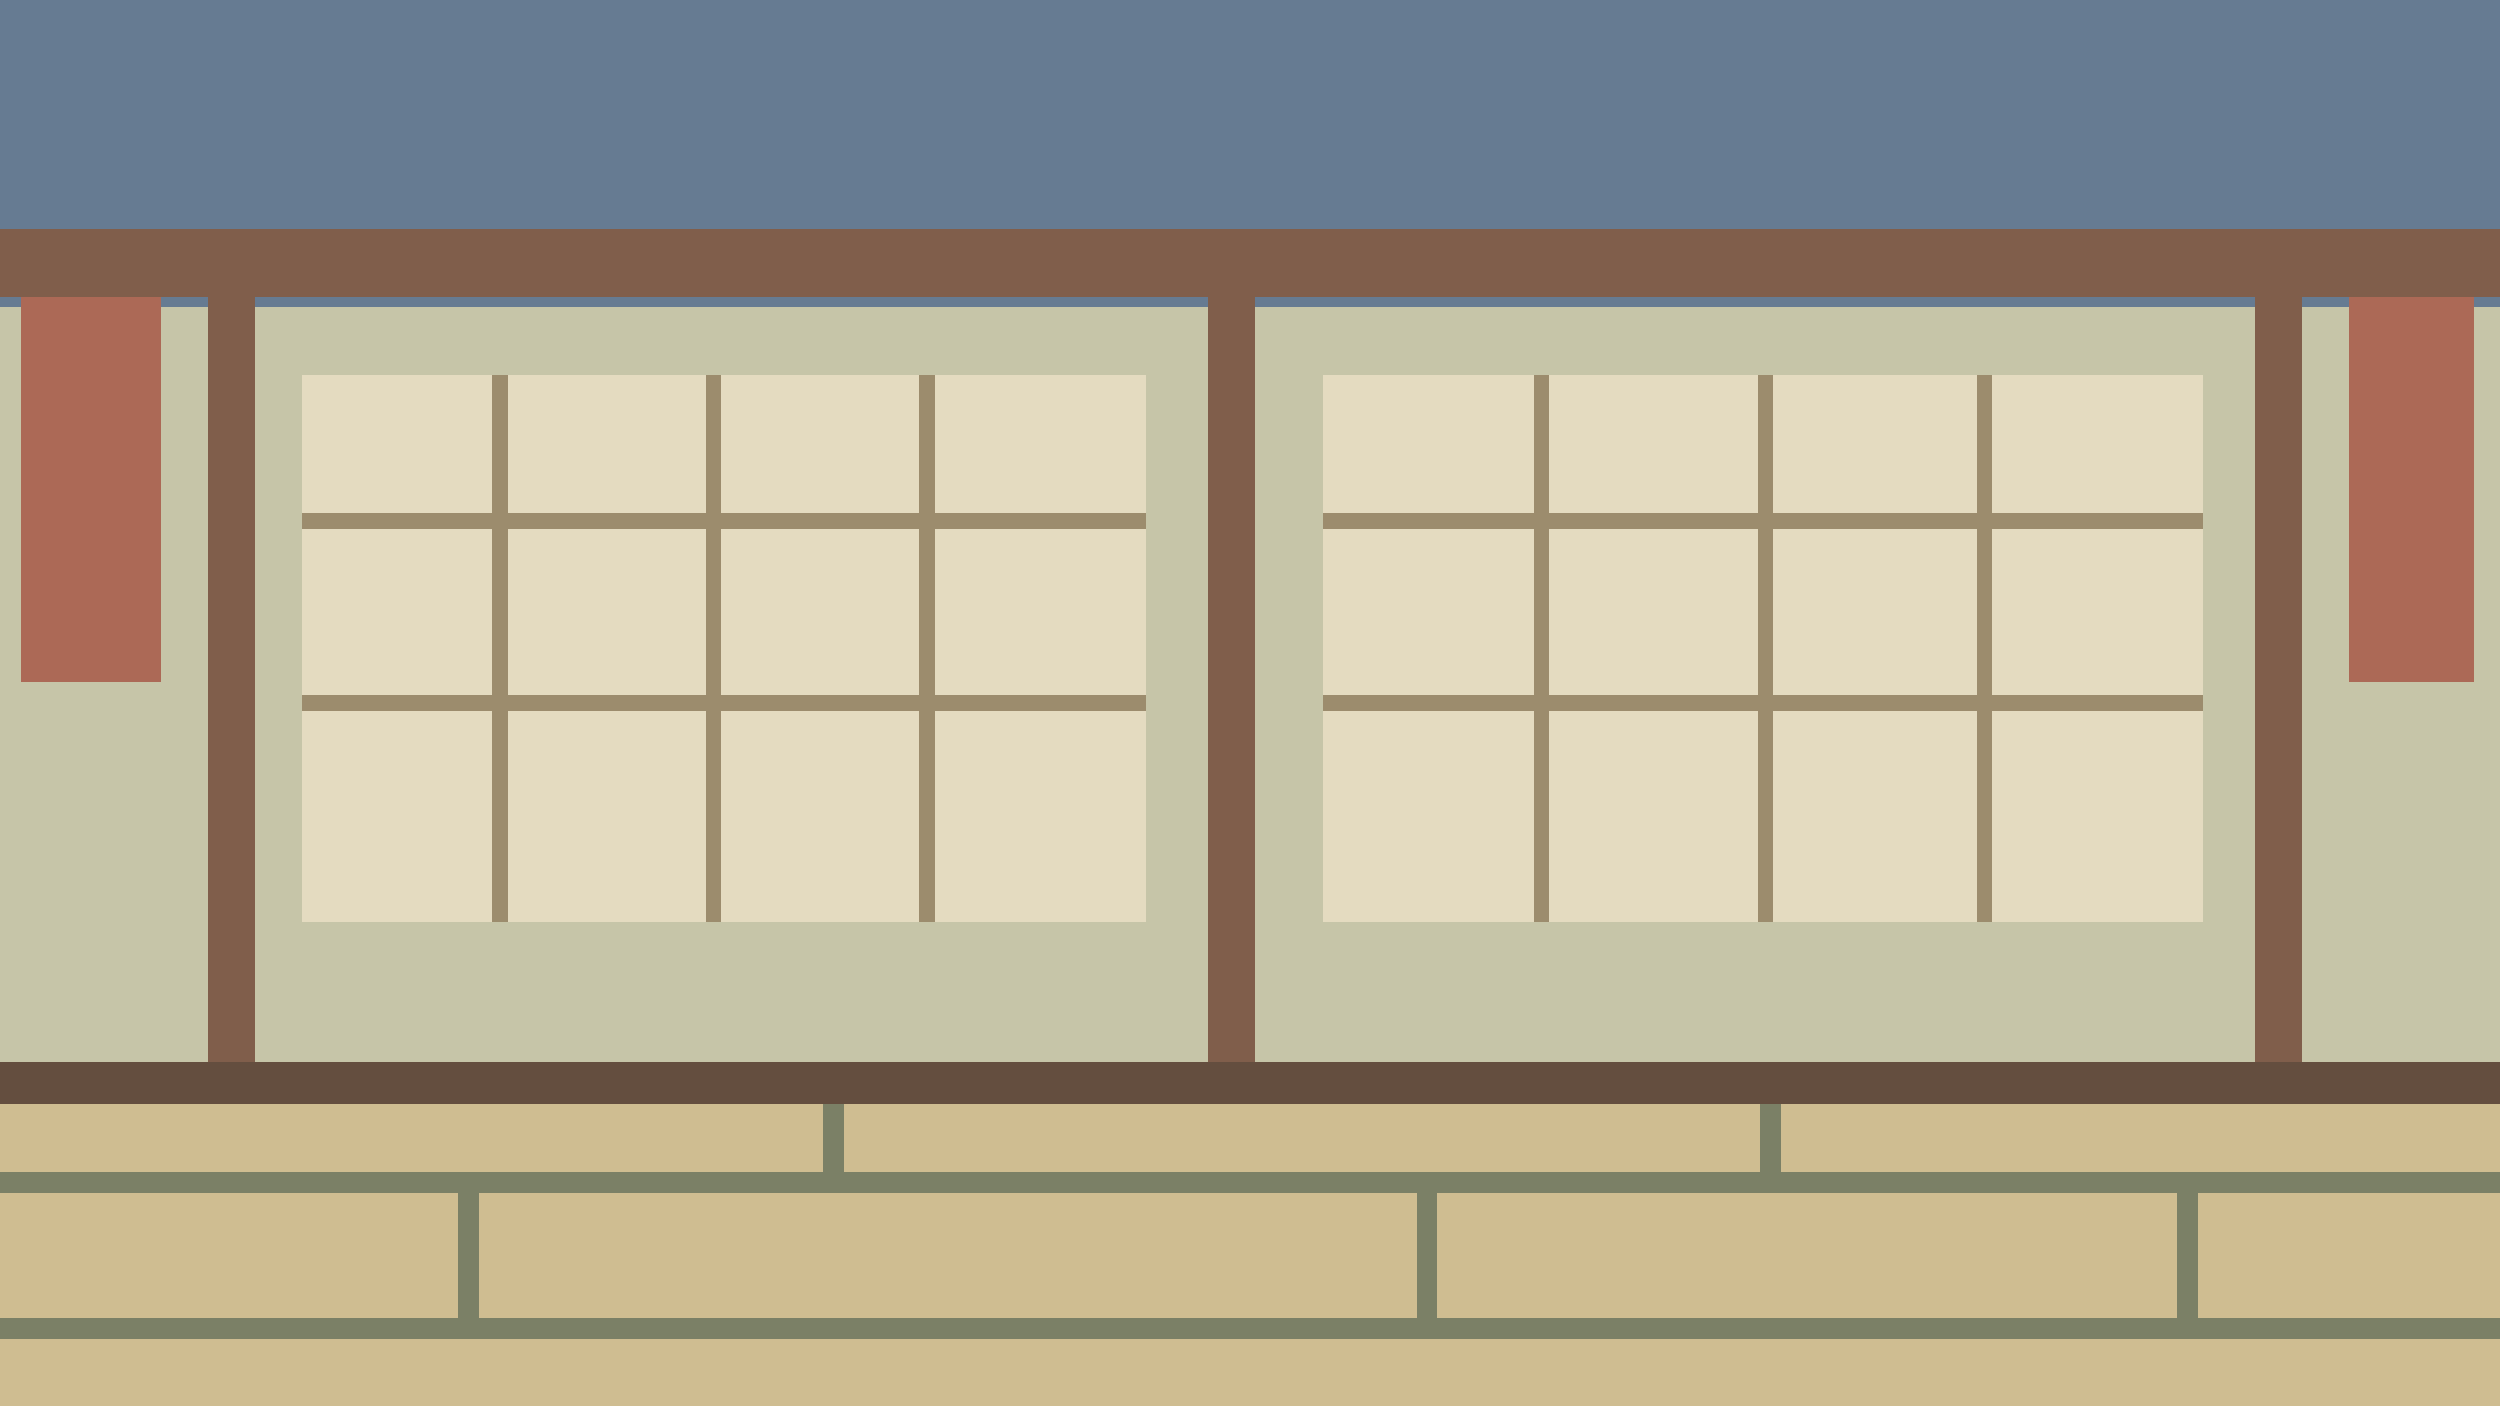
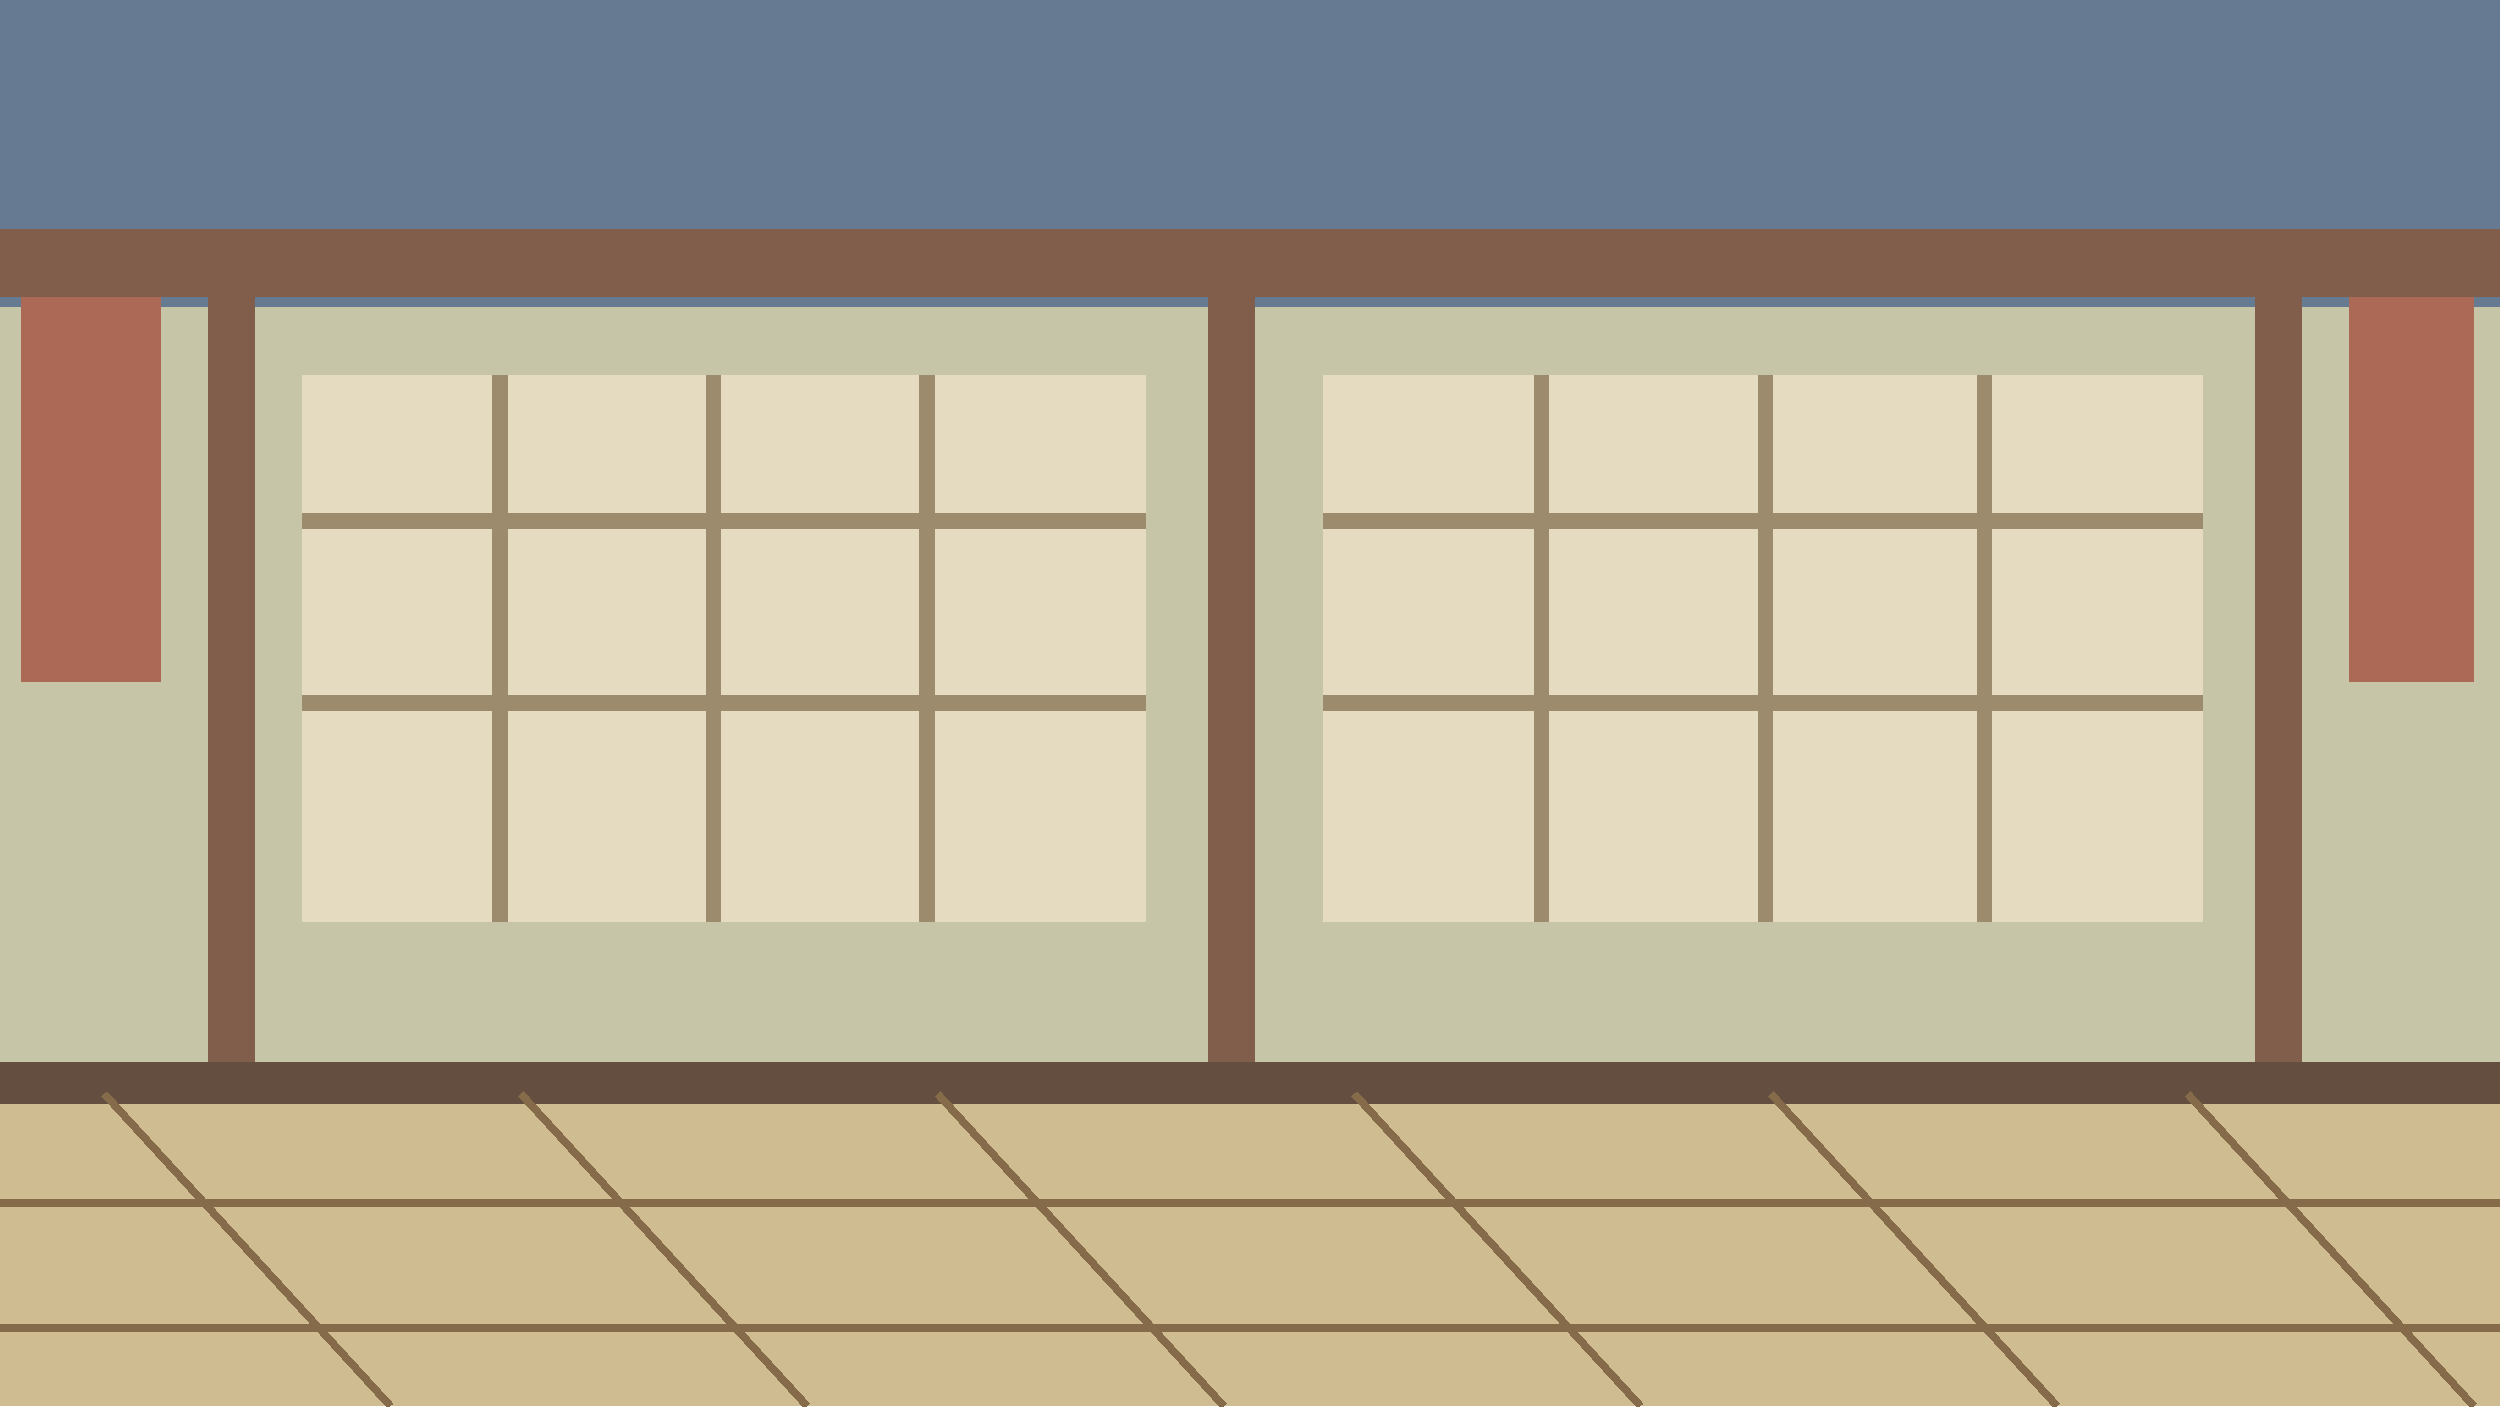
<svg xmlns="http://www.w3.org/2000/svg" width="960" height="540" viewBox="0 0 960 540" fill="none" shape-rendering="crispEdges">
  <defs>
    <pattern id="brick" width="80" height="40" patternUnits="userSpaceOnUse">
      <path d="M0 0H80V40H0Z" fill="#677d8c" />
      <path d="M0 38H80M40 0V38M0 0H80" fill="none" stroke="#4c6376" stroke-width="3" />
    </pattern>
    <pattern id="wood" width="120" height="32" patternUnits="userSpaceOnUse">
      <path d="M0 0H120V32H0Z" fill="#b28755" />
      <path d="M0 0H120M60 0V32M12 12H42M80 20H108" stroke="#856640" stroke-width="3" />
    </pattern>
    <pattern id="stone" width="96" height="48" patternUnits="userSpaceOnUse">
      <path d="M0 0H96V48H0Z" fill="#727878" />
      <path d="M0 0H96V48H0ZM48 0V48" fill="none" stroke="#4b555b" stroke-width="3" />
      <path d="M8 8H40M56 8H88" stroke="#979b8c" stroke-width="3" />
    </pattern>
    <pattern id="sand" width="90" height="44" patternUnits="userSpaceOnUse">
      <path d="M0 0H90V44H0Z" fill="#d9b878" />
      <path d="M8 16H22M54 28H70M38 8H44" stroke="#bc985e" stroke-width="3" />
      <path d="M14 32H28M62 10H76" stroke="#f1d296" stroke-width="3" />
    </pattern>
    <pattern id="tile" width="48" height="48" patternUnits="userSpaceOnUse">
      <path d="M0 0H48V48H0Z" fill="#b8cec4" />
      <path d="M0 0H48V48H0Z" fill="none" stroke="#76979a" stroke-width="3" />
      <path d="M5 6H42" stroke="#dce6cd" stroke-width="3" />
    </pattern>
  </defs>
  <path fill="#667b92" d="M0 0H960V540H0Z" />
  <path fill="#c6c5a8" d="M0 118H960V420H0Z" />
  <path fill="#805e4b" d="M0 88H960V114H0ZM80 112H98V420H80ZM464 112H482V420H464ZM866 112H884V420H866Z" />
  <path fill="#e4dbc0" d="M116 144H440V354H116ZM508 144H846V354H508Z" />
  <path stroke="#9c8c6d" stroke-width="6" d="M116 200H440M116 270H440M192 144V354M274 144V354M356 144V354M508 200H846M508 270H846M592 144V354M678 144V354M762 144V354" />
  <path fill="#cfbd91" d="M0 420H960V540H0Z" />
  <path stroke="#7b8066" stroke-width="8" d="M0 454H960M0 510H960M320 420V454M680 420V454M180 454V510M548 454V510M840 454V510" />
  <path fill="#644e3f" d="M0 408H960V424H0Z" />
  <path fill="#ac6956" d="M8 114H62V262H8ZM902 114H950V262H902Z" />
+   <g id="feedback-floor">
+     <path d="M0 424H960V540H0Z" fill="#cfbd91" />
+     <path d="M-120 420L-10 540M40 420L150 540M200 420L310 540M360 420L470 540M520 420L630 540M680 420L790 540M840 420L950 540M1000 420L1110 540M0 462H960M0 510H960" stroke="#866b4a" stroke-width="3" />
+   </g>
</svg>
